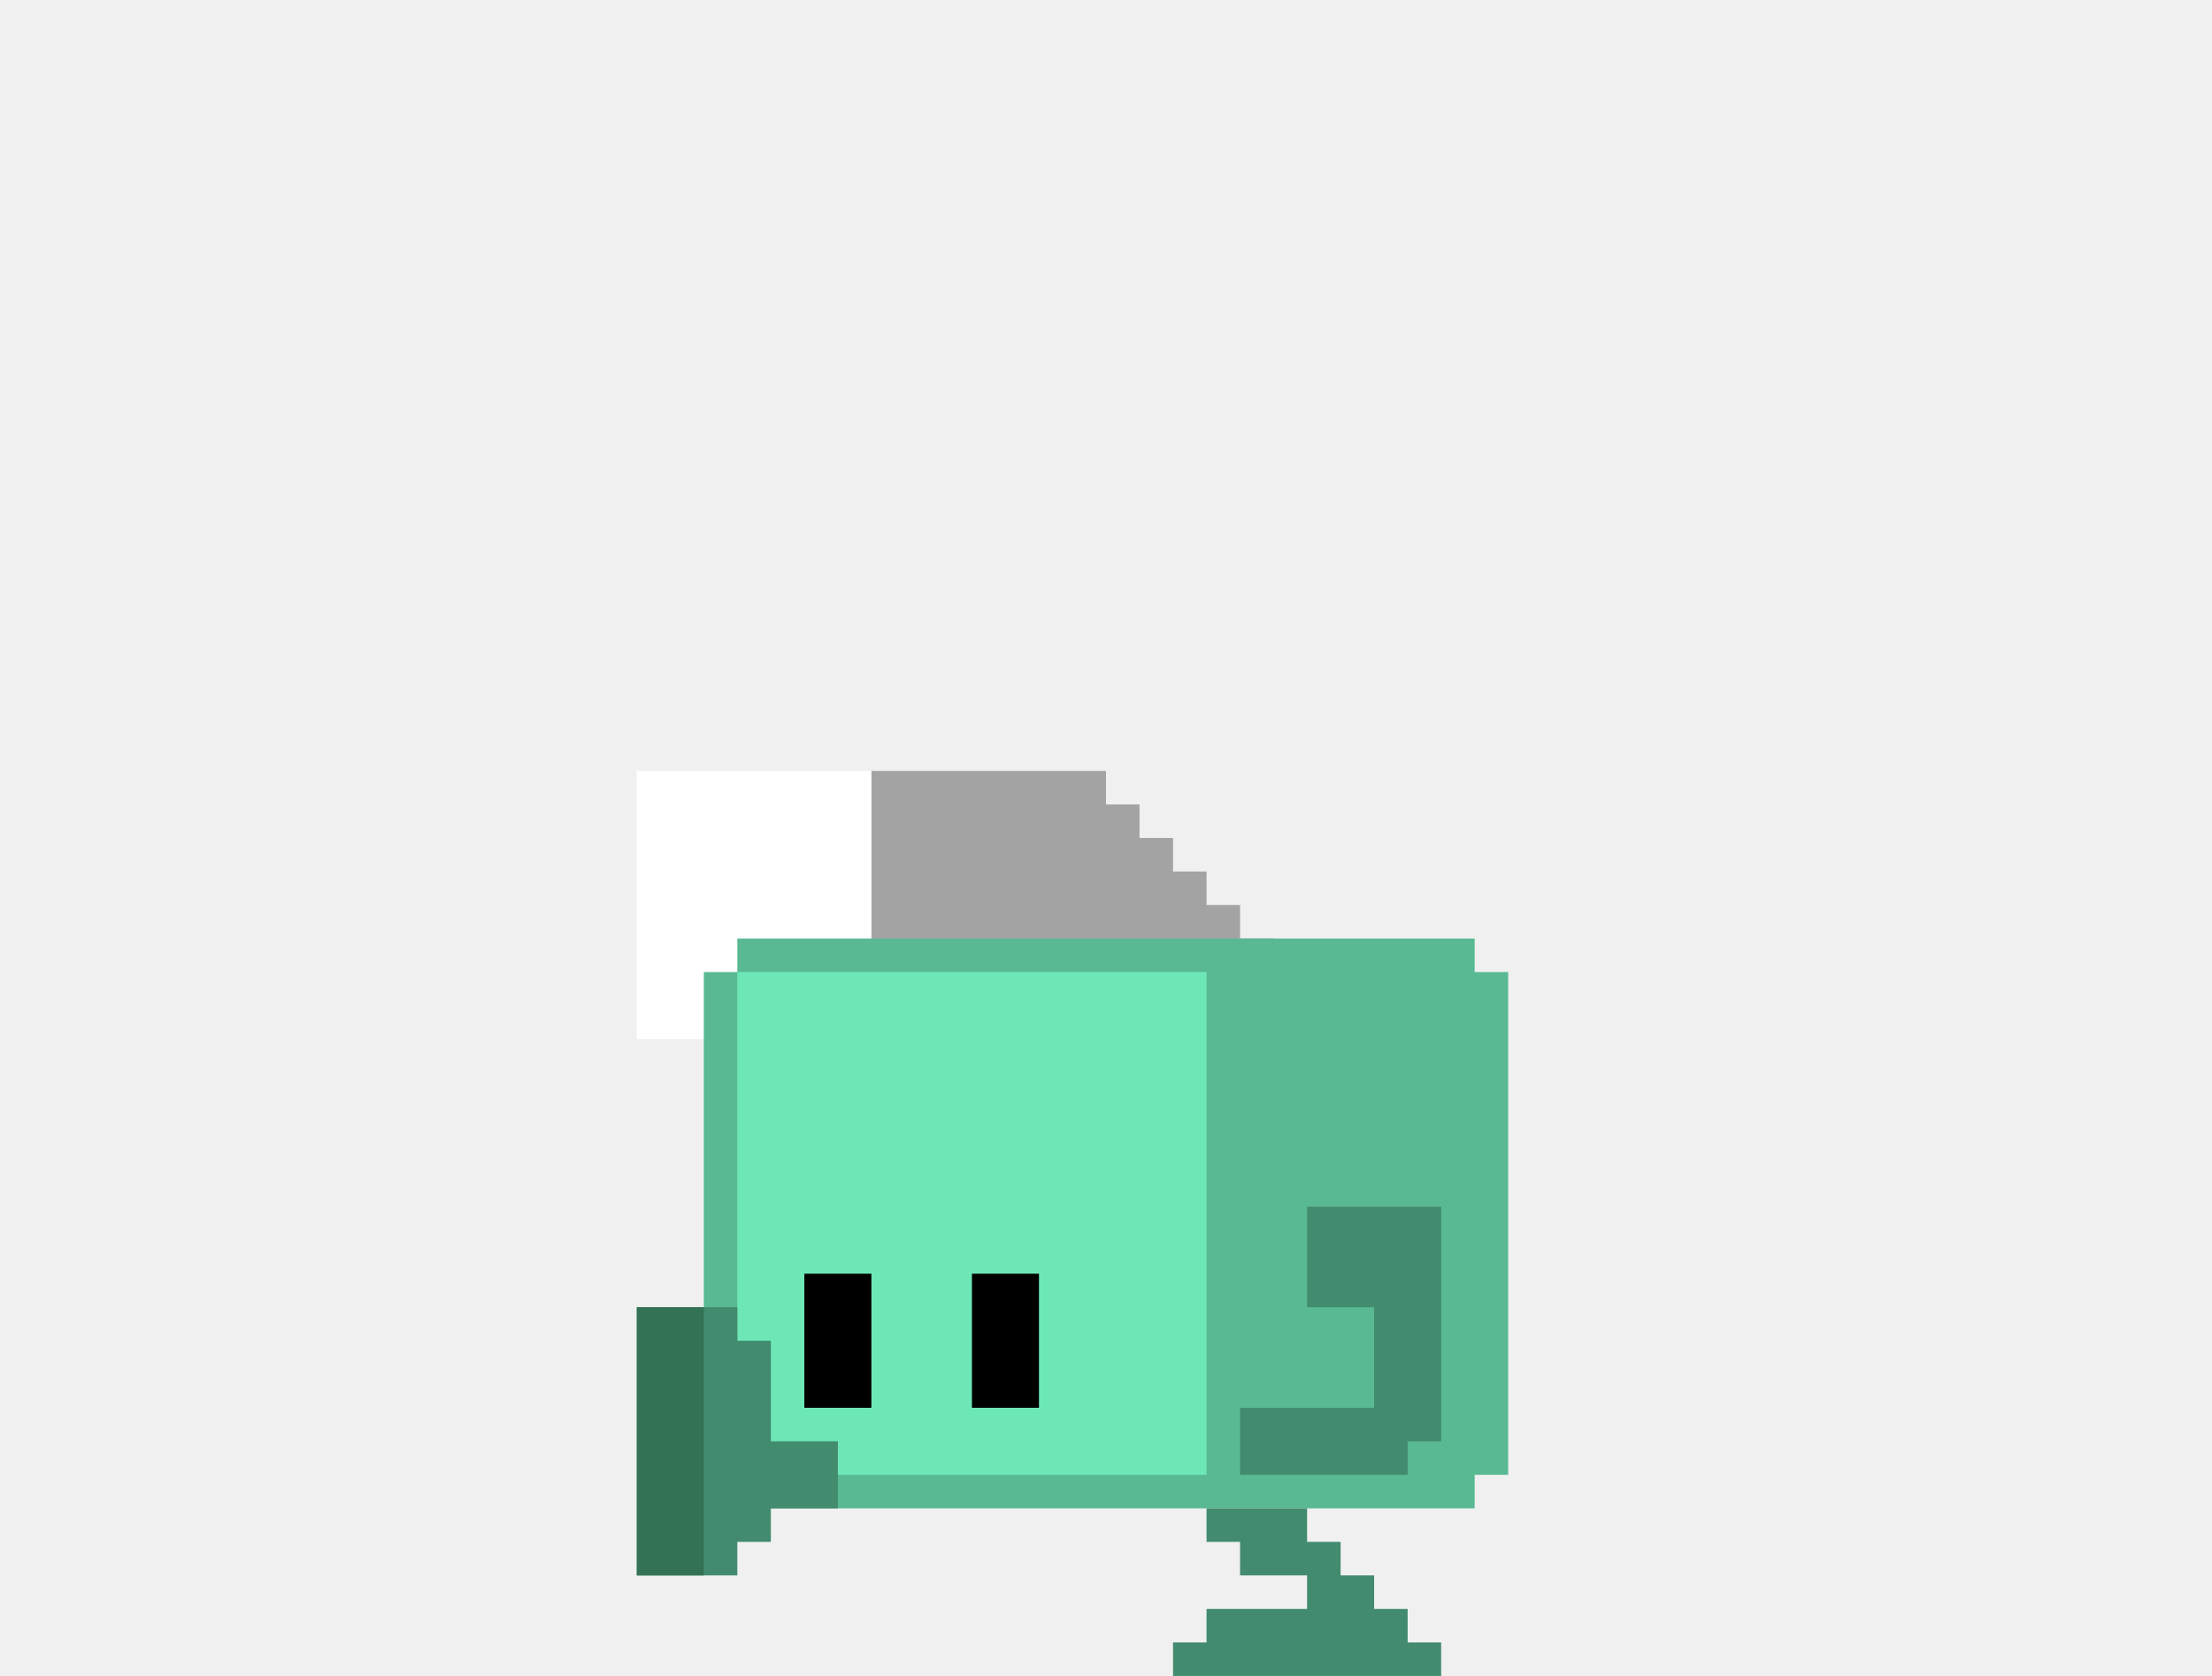
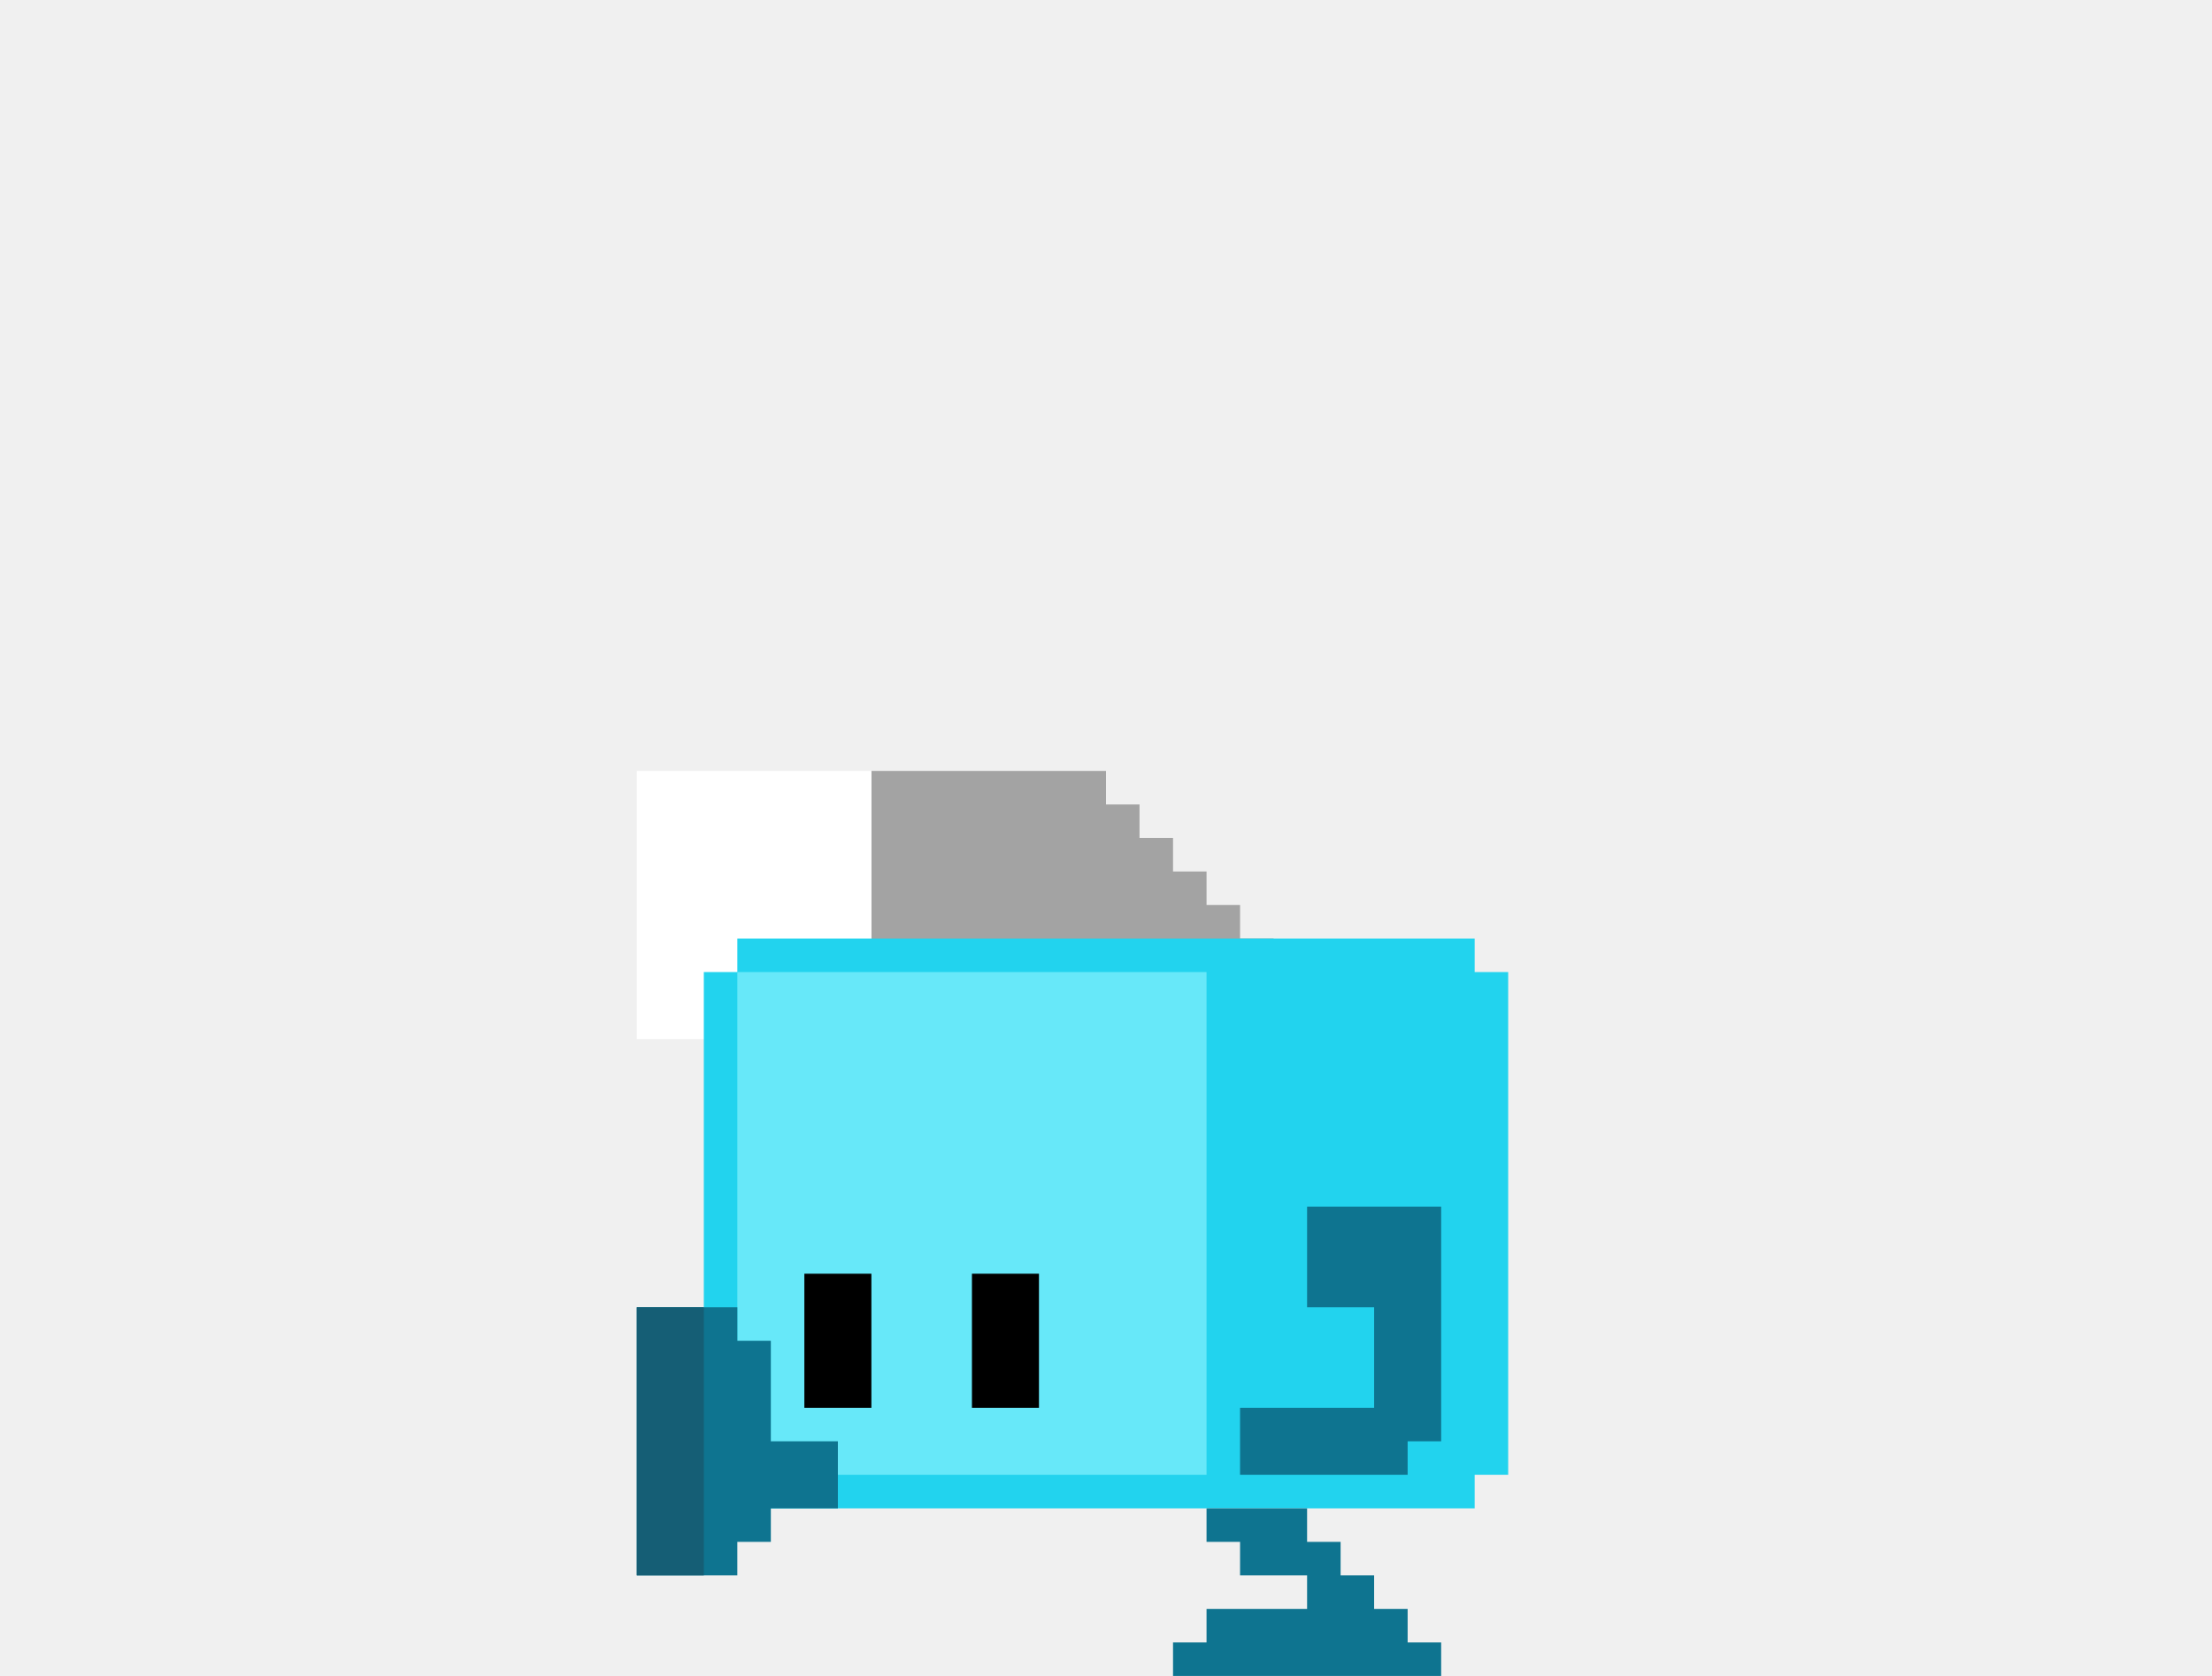
<svg xmlns="http://www.w3.org/2000/svg" id="Layer_1" viewBox="0 0 264 200">
  <defs>
-     <style>.cls-1{fill:#58b992;}.cls-2{fill:#337255;}.cls-3{fill:#525252;}.cls-4{fill:#6ee7b7;}.cls-5{fill:#428b6e;}.cls-6{fill:#fff;}.cls-7{fill:#a3a3a3;}.cls-8{fill:#424242;}</style>
+     <style>.cls-1{fill:#22d3ee;}.cls-2{fill:#155e75;}.cls-3{fill:#525252;}.cls-4{fill:#67e8f9;}.cls-5{fill:#0e7490;}.cls-6{fill:#fff;}.cls-7{fill:#a3a3a3;}.cls-8{fill:#424242;}</style>
  </defs>
  <rect class="cls-8" x="108" y="124" width="8" height="36" transform="translate(224 284) rotate(180)" />
  <rect class="cls-3" x="104" y="124" width="4" height="36" transform="translate(212 284) rotate(180)" />
  <polygon class="cls-7" points="132 92 132 96 136 96 136 100 140 100 140 104 144 104 144 108 148 108 148 112 152 112 152 116 156 116 156 124 104 124 104 92 132 92" />
  <polygon class="cls-6" points="104 92 104 124 76 124 76 92 104 92" />
  <polygon class="cls-1" points="88 116 88 112 176 112 176 116 180 116 180 176 176 176 176 180 88 180 88 176 84 176 84 116 88 116" />
  <rect class="cls-4" x="88" y="116" width="56" height="60" transform="translate(232 292) rotate(180)" />
  <polygon points="124 152 124 168 116 168 116 152 124 152" />
  <polygon points="104 152 104 168 96 168 96 152 104 152" />
  <polygon class="cls-5" points="144 196 144 192 156 192 156 188 148 188 148 184 144 184 144 180 156 180 156 184 160 184 160 188 164 188 164 192 168 192 168 196 172 196 172 200 140 200 140 196 144 196" />
  <polygon class="cls-5" points="156 144 156 156 164 156 164 168 148 168 148 176 168 176 168 172 172 172 172 156 172 144 156 144" />
  <polygon class="cls-5" points="88 160 92 160 92 172 100 172 100 180 92 180 92 184 88 184 88 188 76 188 76 156 88 156 88 160" />
  <rect class="cls-2" x="76" y="156" width="8" height="32" />
</svg>
